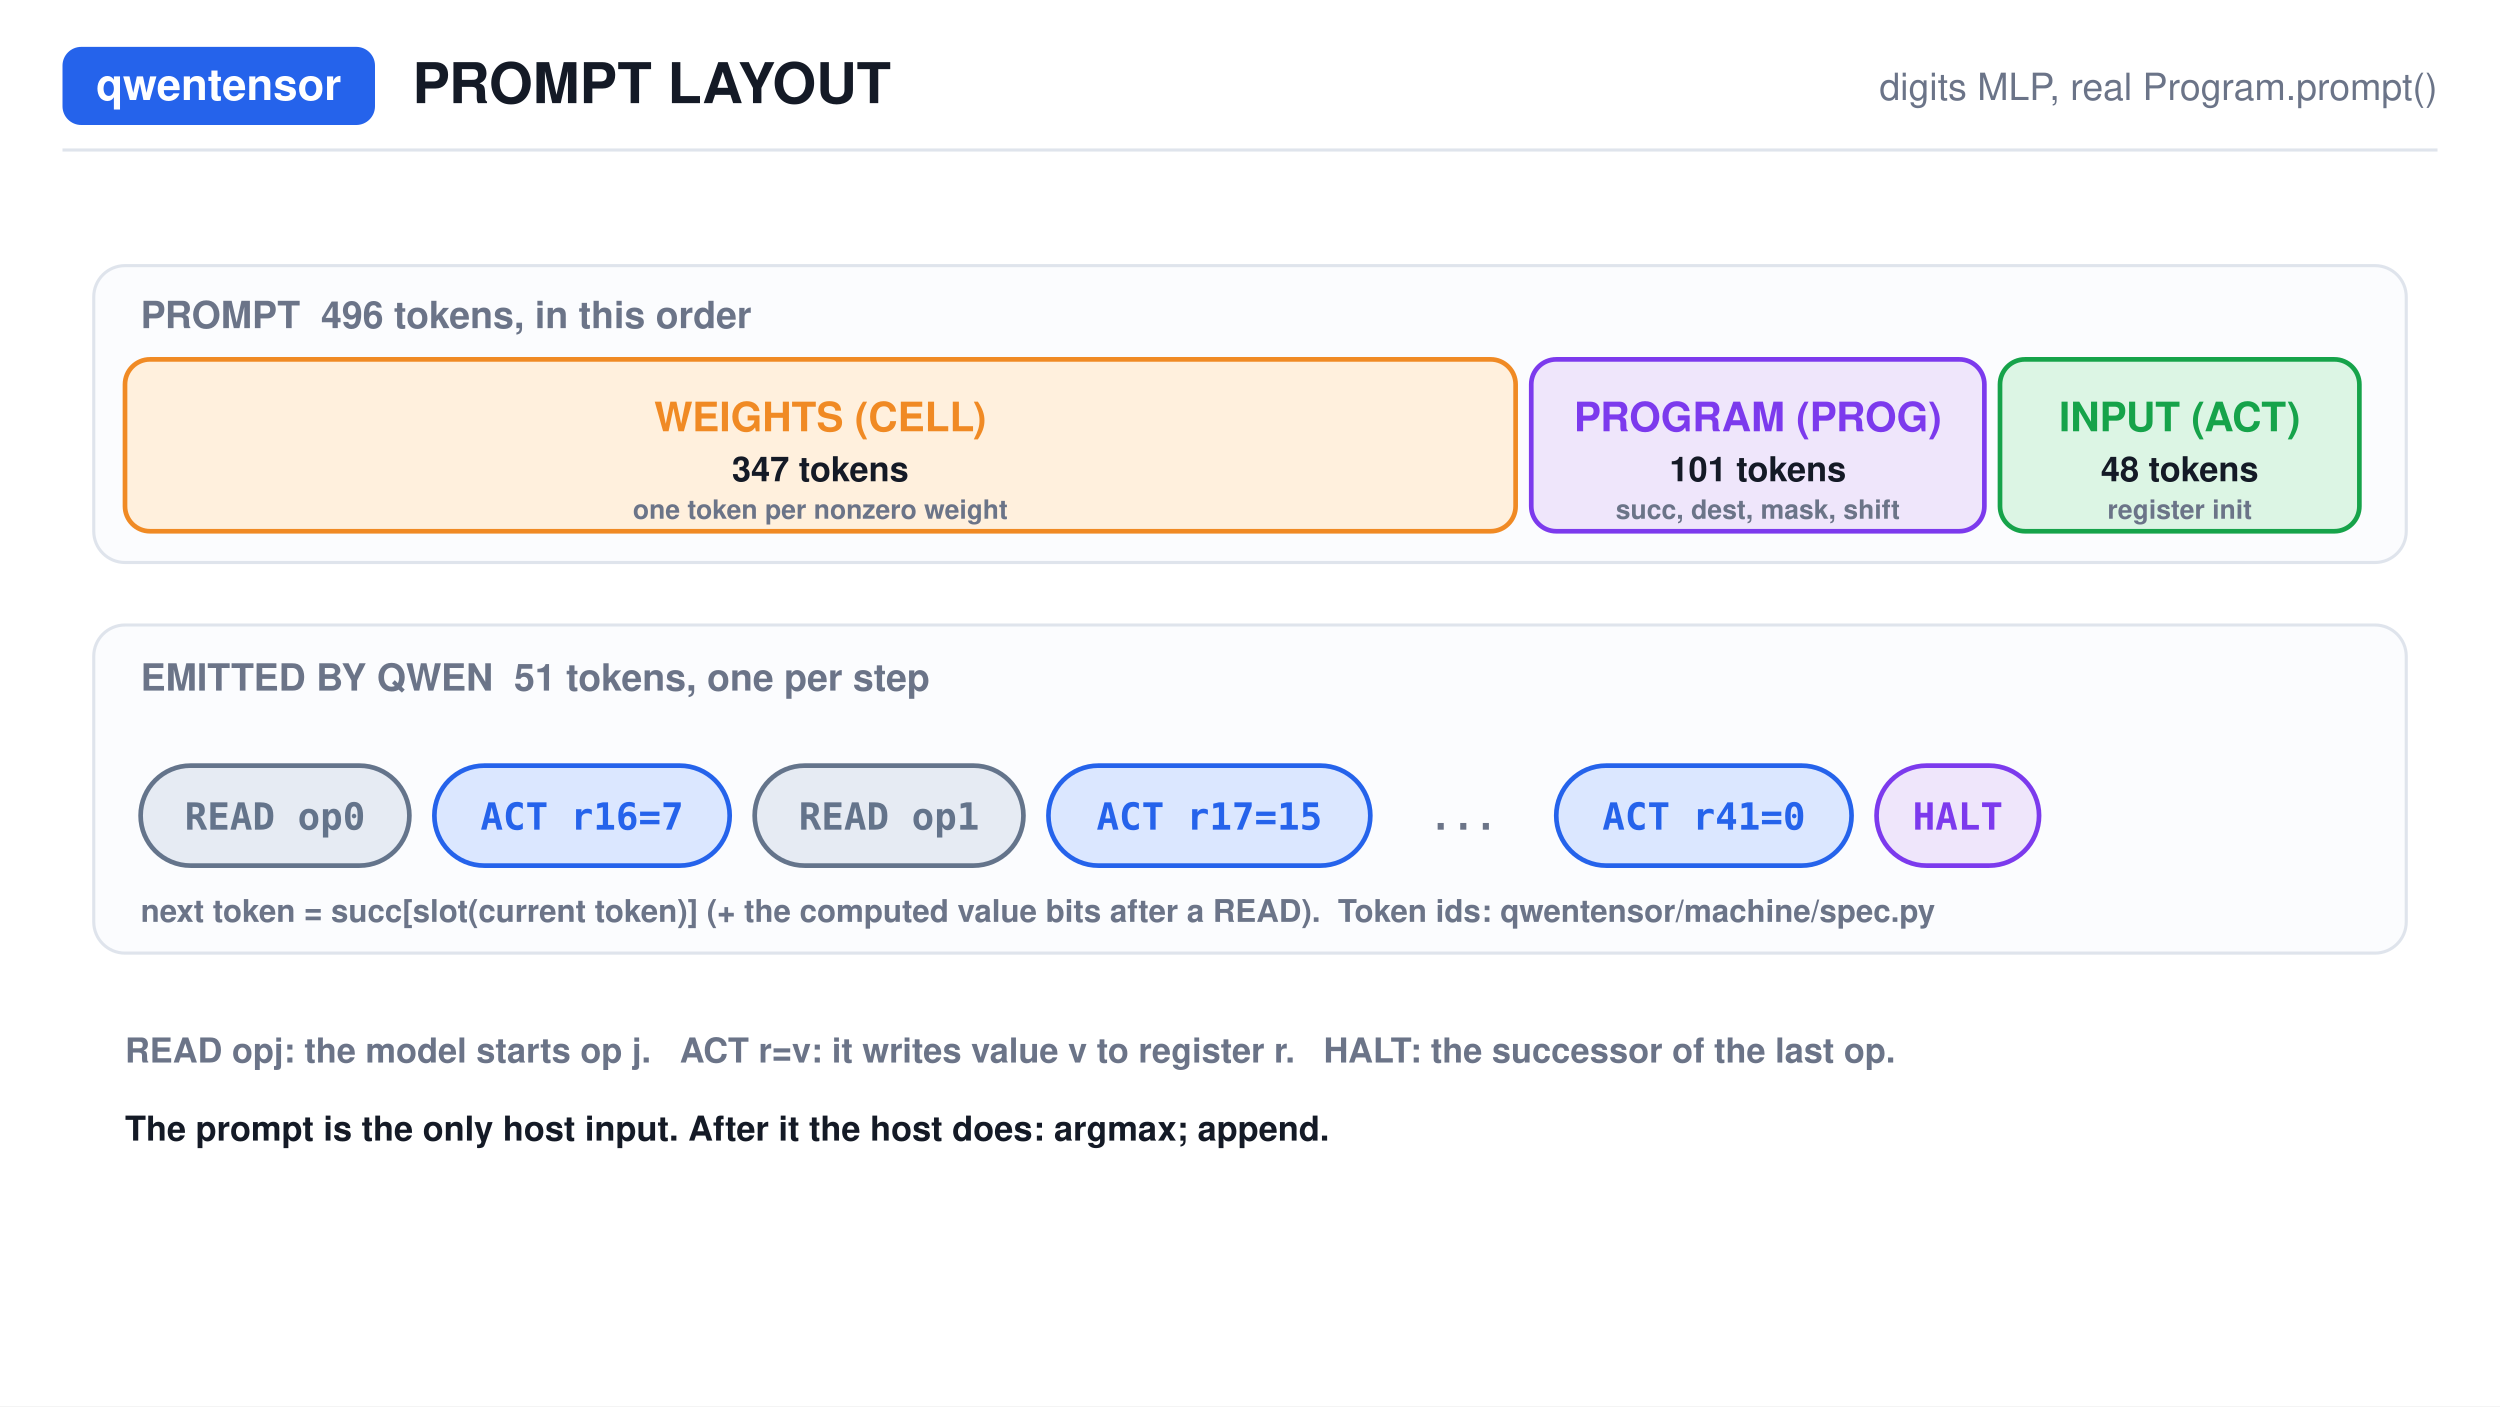
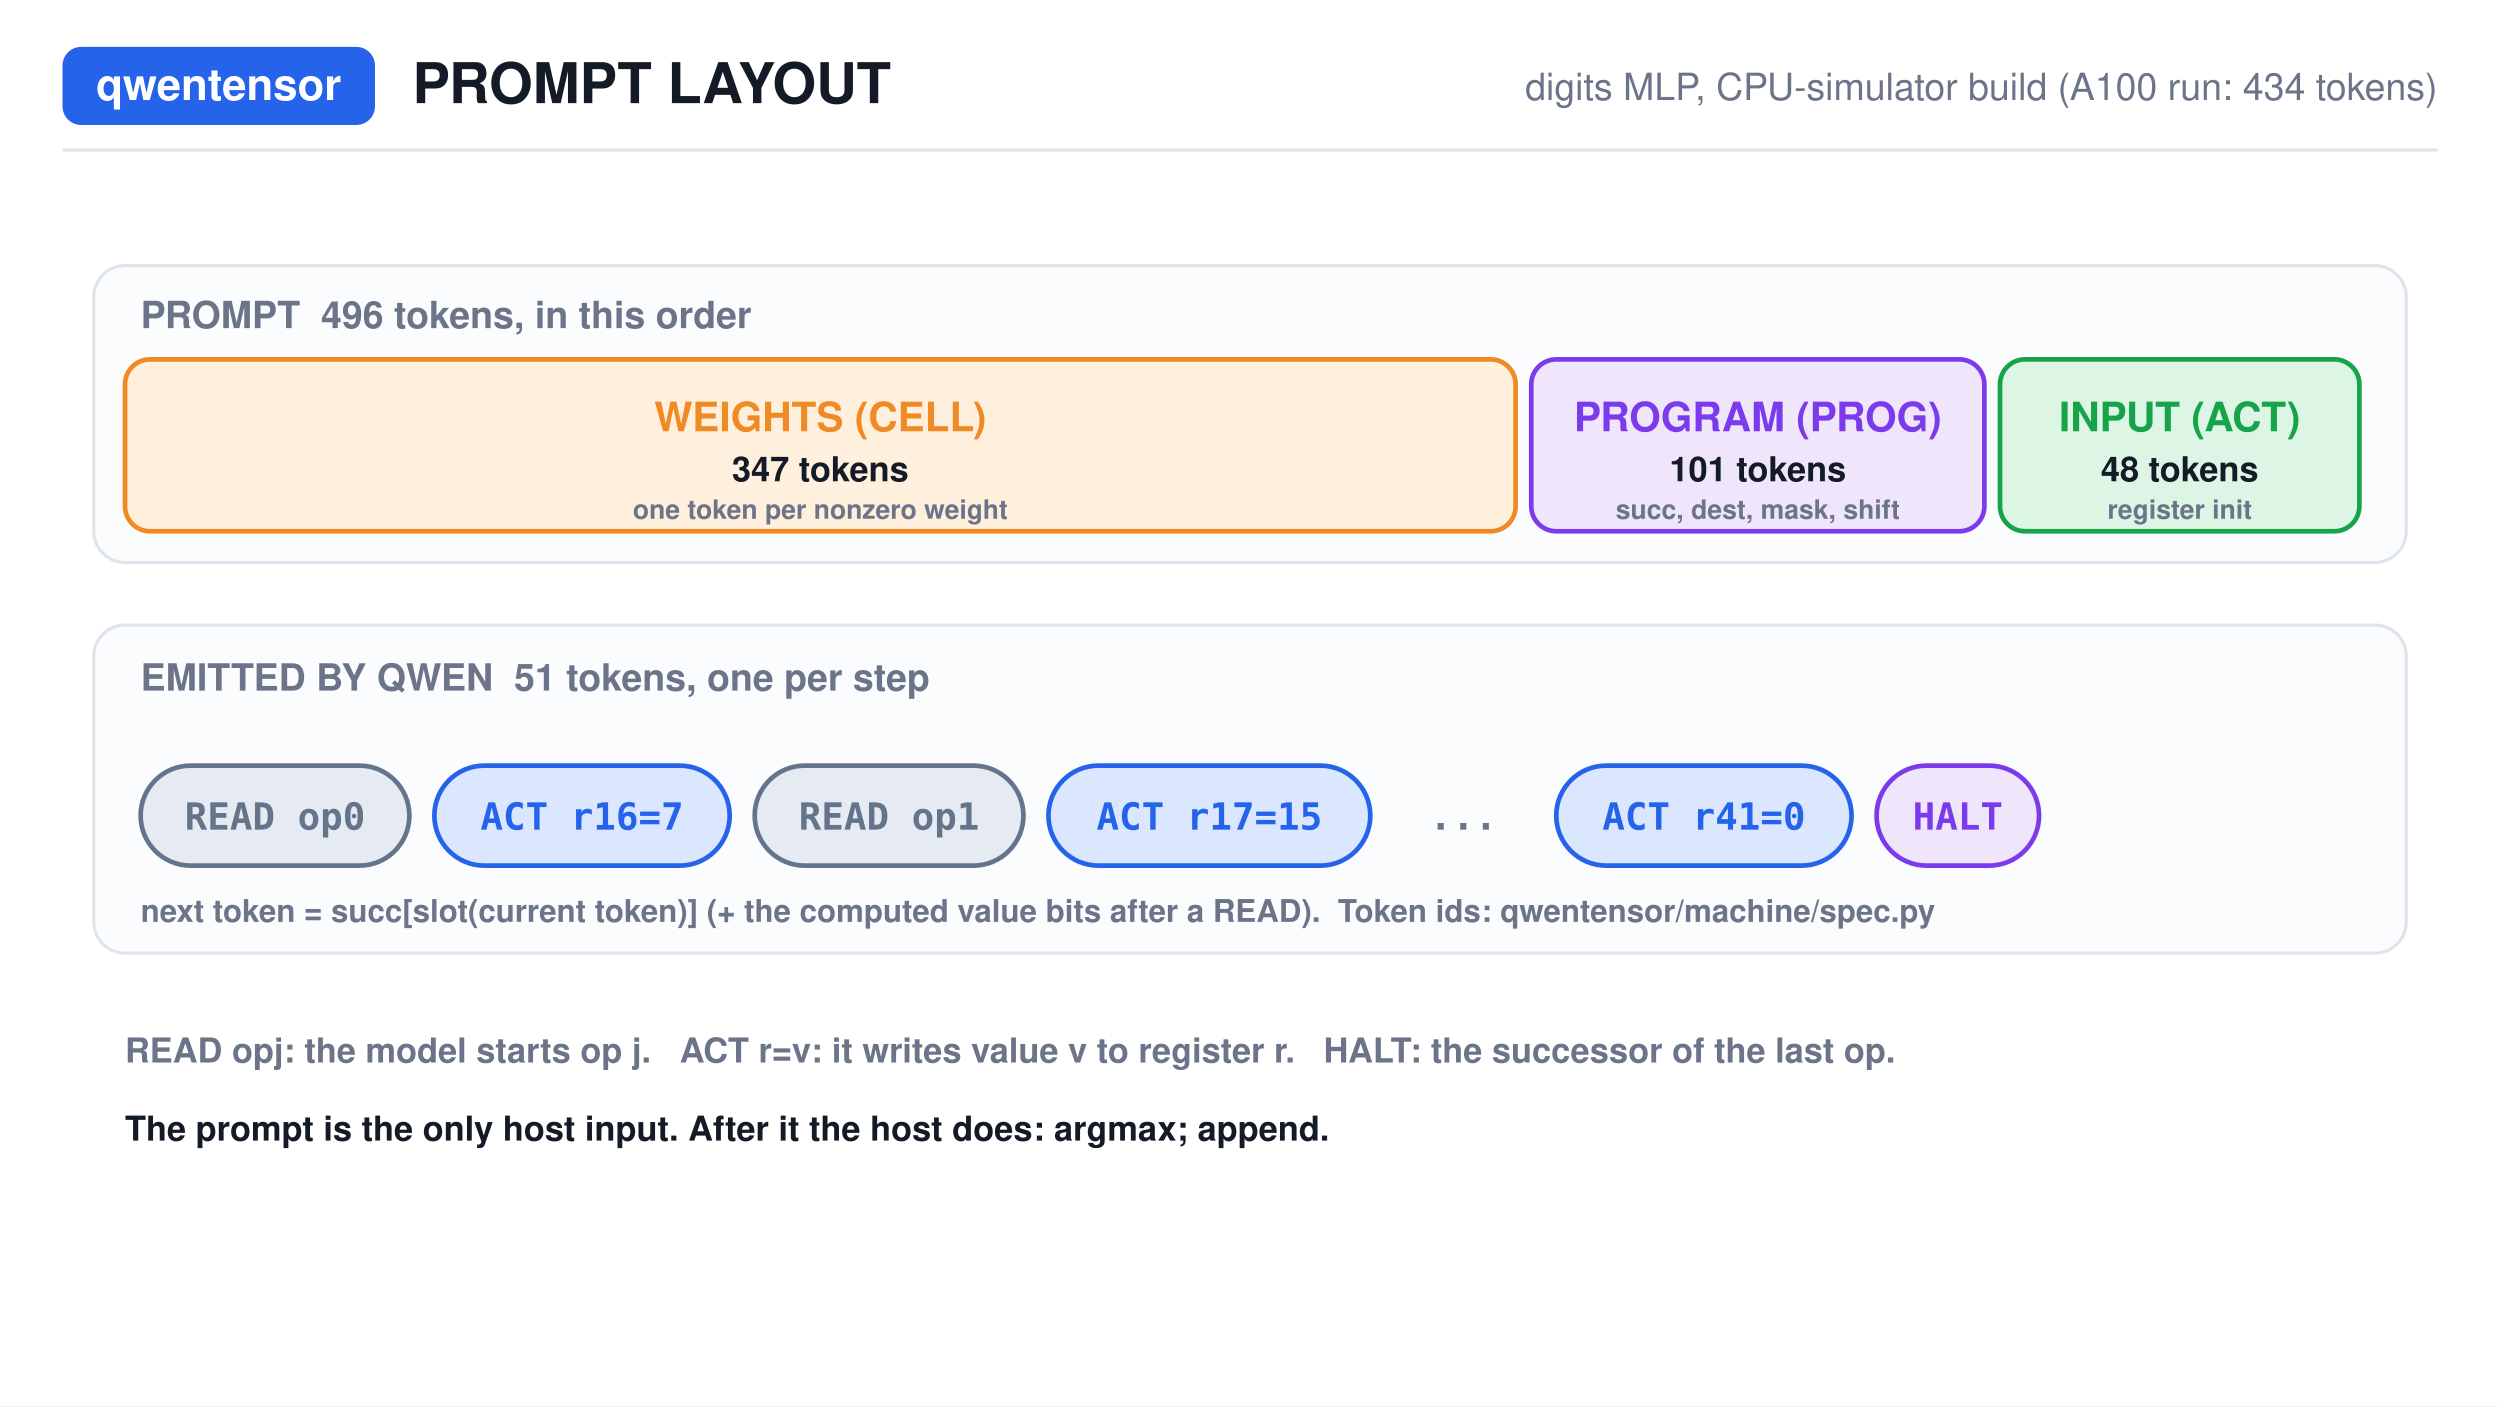
<svg xmlns="http://www.w3.org/2000/svg" viewBox="0 0 1600 900" width="1600" height="900">
  <rect width="1600" height="900" fill="#fff" />
  <rect x="40" y="30" width="200" height="50" rx="12" fill="#2563eb" />
  <text x="140" y="64" text-anchor="middle" font-family="Helvetica Neue,Helvetica,Arial,sans-serif" font-weight="800" font-size="28" fill="#fff">qwentensor</text>
  <text x="264" y="66" font-family="Helvetica Neue,Helvetica,Arial,sans-serif" font-weight="800" font-size="36" fill="#141a26">PROMPT LAYOUT</text>
-   <text x="1560" y="64" text-anchor="end" font-family="Helvetica Neue,Helvetica,Arial,sans-serif" font-size="24" fill="#6b7488">digits MLP, real Program.prompt()</text>
+   <text x="1560" y="64" text-anchor="end" font-family="Helvetica Neue,Helvetica,Arial,sans-serif" font-size="24" fill="#6b7488">digits MLP, CPU-simulator build (A100 run: 434 tokens)</text>
  <line x1="40" y1="96" x2="1560" y2="96" stroke="#dfe4ec" stroke-width="2" />
  <defs>
    <marker id="a" markerUnits="userSpaceOnUse" markerWidth="12" markerHeight="12" refX="9" refY="6" orient="auto">
      <path d="M0,0 L12,6 L0,12 z" fill="#6b7488" />
    </marker>
  </defs>
  <rect x="60" y="170" width="1480" height="190" rx="20" fill="#fbfcfe" stroke="#dfe4ec" stroke-width="2" />
  <text x="90" y="210" text-anchor="start" font-family="Helvetica Neue,Helvetica,Arial,sans-serif" font-weight="800" font-size="24" fill="#6b7488">PROMPT  496 tokens, in this order</text>
  <rect x="80" y="230" width="890" height="110" rx="16" fill="#fff0dd" stroke="#f08a24" stroke-width="3" />
  <text x="525.0" y="276" text-anchor="middle" font-family="Helvetica Neue,Helvetica,Arial,sans-serif" font-weight="800" font-size="26" fill="#f08a24">WEIGHTS (CELL)</text>
  <text x="525.0" y="308" text-anchor="middle" font-family="Helvetica Neue,Helvetica,Arial,sans-serif" font-weight="700" font-size="22" fill="#141a26">347 tokens</text>
  <text x="525.0" y="332" text-anchor="middle" font-family="Helvetica Neue,Helvetica,Arial,sans-serif" font-weight="600" font-size="17" fill="#6b7488">one token per nonzero weight</text>
  <rect x="980" y="230" width="290" height="110" rx="16" fill="#efe6fb" stroke="#7c3aed" stroke-width="3" />
  <text x="1125.0" y="276" text-anchor="middle" font-family="Helvetica Neue,Helvetica,Arial,sans-serif" font-weight="800" font-size="26" fill="#7c3aed">PROGRAM (PROG)</text>
  <text x="1125.0" y="308" text-anchor="middle" font-family="Helvetica Neue,Helvetica,Arial,sans-serif" font-weight="700" font-size="22" fill="#141a26">101 tokens</text>
  <text x="1125.0" y="332" text-anchor="middle" font-family="Helvetica Neue,Helvetica,Arial,sans-serif" font-weight="600" font-size="17" fill="#6b7488">succ, dest, mask, shift</text>
  <rect x="1280" y="230" width="230" height="110" rx="16" fill="#dcf5e4" stroke="#16a34a" stroke-width="3" />
  <text x="1395.0" y="276" text-anchor="middle" font-family="Helvetica Neue,Helvetica,Arial,sans-serif" font-weight="800" font-size="26" fill="#16a34a">INPUT (ACT)</text>
  <text x="1395.0" y="308" text-anchor="middle" font-family="Helvetica Neue,Helvetica,Arial,sans-serif" font-weight="700" font-size="22" fill="#141a26">48 tokens</text>
  <text x="1395.0" y="332" text-anchor="middle" font-family="Helvetica Neue,Helvetica,Arial,sans-serif" font-weight="600" font-size="17" fill="#6b7488">register init</text>
  <rect x="60" y="400" width="1480" height="210" rx="20" fill="#fbfcfe" stroke="#dfe4ec" stroke-width="2" />
  <text x="90" y="442" text-anchor="start" font-family="Helvetica Neue,Helvetica,Arial,sans-serif" font-weight="800" font-size="24" fill="#6b7488">EMITTED BY QWEN  51 tokens, one per step</text>
  <rect x="90" y="490" width="172" height="64" rx="32" fill="#e6ebf3" stroke="#64748b" stroke-width="3" />
  <text x="176.0" y="531" text-anchor="middle" font-family="Menlo,Monaco,monospace" font-weight="800" font-size="24" fill="#64748b">READ op0</text>
  <rect x="278" y="490" width="189" height="64" rx="32" fill="#dbe7ff" stroke="#2563eb" stroke-width="3" />
  <text x="372.5" y="531" text-anchor="middle" font-family="Menlo,Monaco,monospace" font-weight="800" font-size="24" fill="#2563eb">ACT r16=7</text>
  <rect x="483" y="490" width="172" height="64" rx="32" fill="#e6ebf3" stroke="#64748b" stroke-width="3" />
  <text x="569.0" y="531" text-anchor="middle" font-family="Menlo,Monaco,monospace" font-weight="800" font-size="24" fill="#64748b">READ op1</text>
  <rect x="671" y="490" width="206" height="64" rx="32" fill="#dbe7ff" stroke="#2563eb" stroke-width="3" />
  <text x="774.0" y="531" text-anchor="middle" font-family="Menlo,Monaco,monospace" font-weight="800" font-size="24" fill="#2563eb">ACT r17=15</text>
  <text x="936.5" y="531" text-anchor="middle" font-family="Menlo,Monaco,monospace" font-weight="800" font-size="24" fill="#6b7488">...</text>
  <rect x="996" y="490" width="189" height="64" rx="32" fill="#dbe7ff" stroke="#2563eb" stroke-width="3" />
  <text x="1090.5" y="531" text-anchor="middle" font-family="Menlo,Monaco,monospace" font-weight="800" font-size="24" fill="#2563eb">ACT r41=0</text>
  <rect x="1201" y="490" width="104" height="64" rx="32" fill="#efe6fb" stroke="#7c3aed" stroke-width="3" />
  <text x="1253.0" y="531" text-anchor="middle" font-family="Menlo,Monaco,monospace" font-weight="800" font-size="24" fill="#7c3aed">HALT</text>
  <text x="90" y="590" text-anchor="start" font-family="Helvetica Neue,Helvetica,Arial,sans-serif" font-weight="600" font-size="20" fill="#6b7488">next token = succ[slot(current token)] (+ the computed value bits after a READ).  Token ids: qwentensor/machine/spec.py</text>
  <text x="80" y="680" text-anchor="start" font-family="Helvetica Neue,Helvetica,Arial,sans-serif" font-weight="600" font-size="22" fill="#6b7488">READ opj: the model starts op j.   ACT r=v: it writes value v to register r.   HALT: the successor of the last op.</text>
  <text x="80" y="730" text-anchor="start" font-family="Helvetica Neue,Helvetica,Arial,sans-serif" font-weight="800" font-size="22" fill="#141a26">The prompt is the only host input. After it the host does: argmax; append.</text>
</svg>
